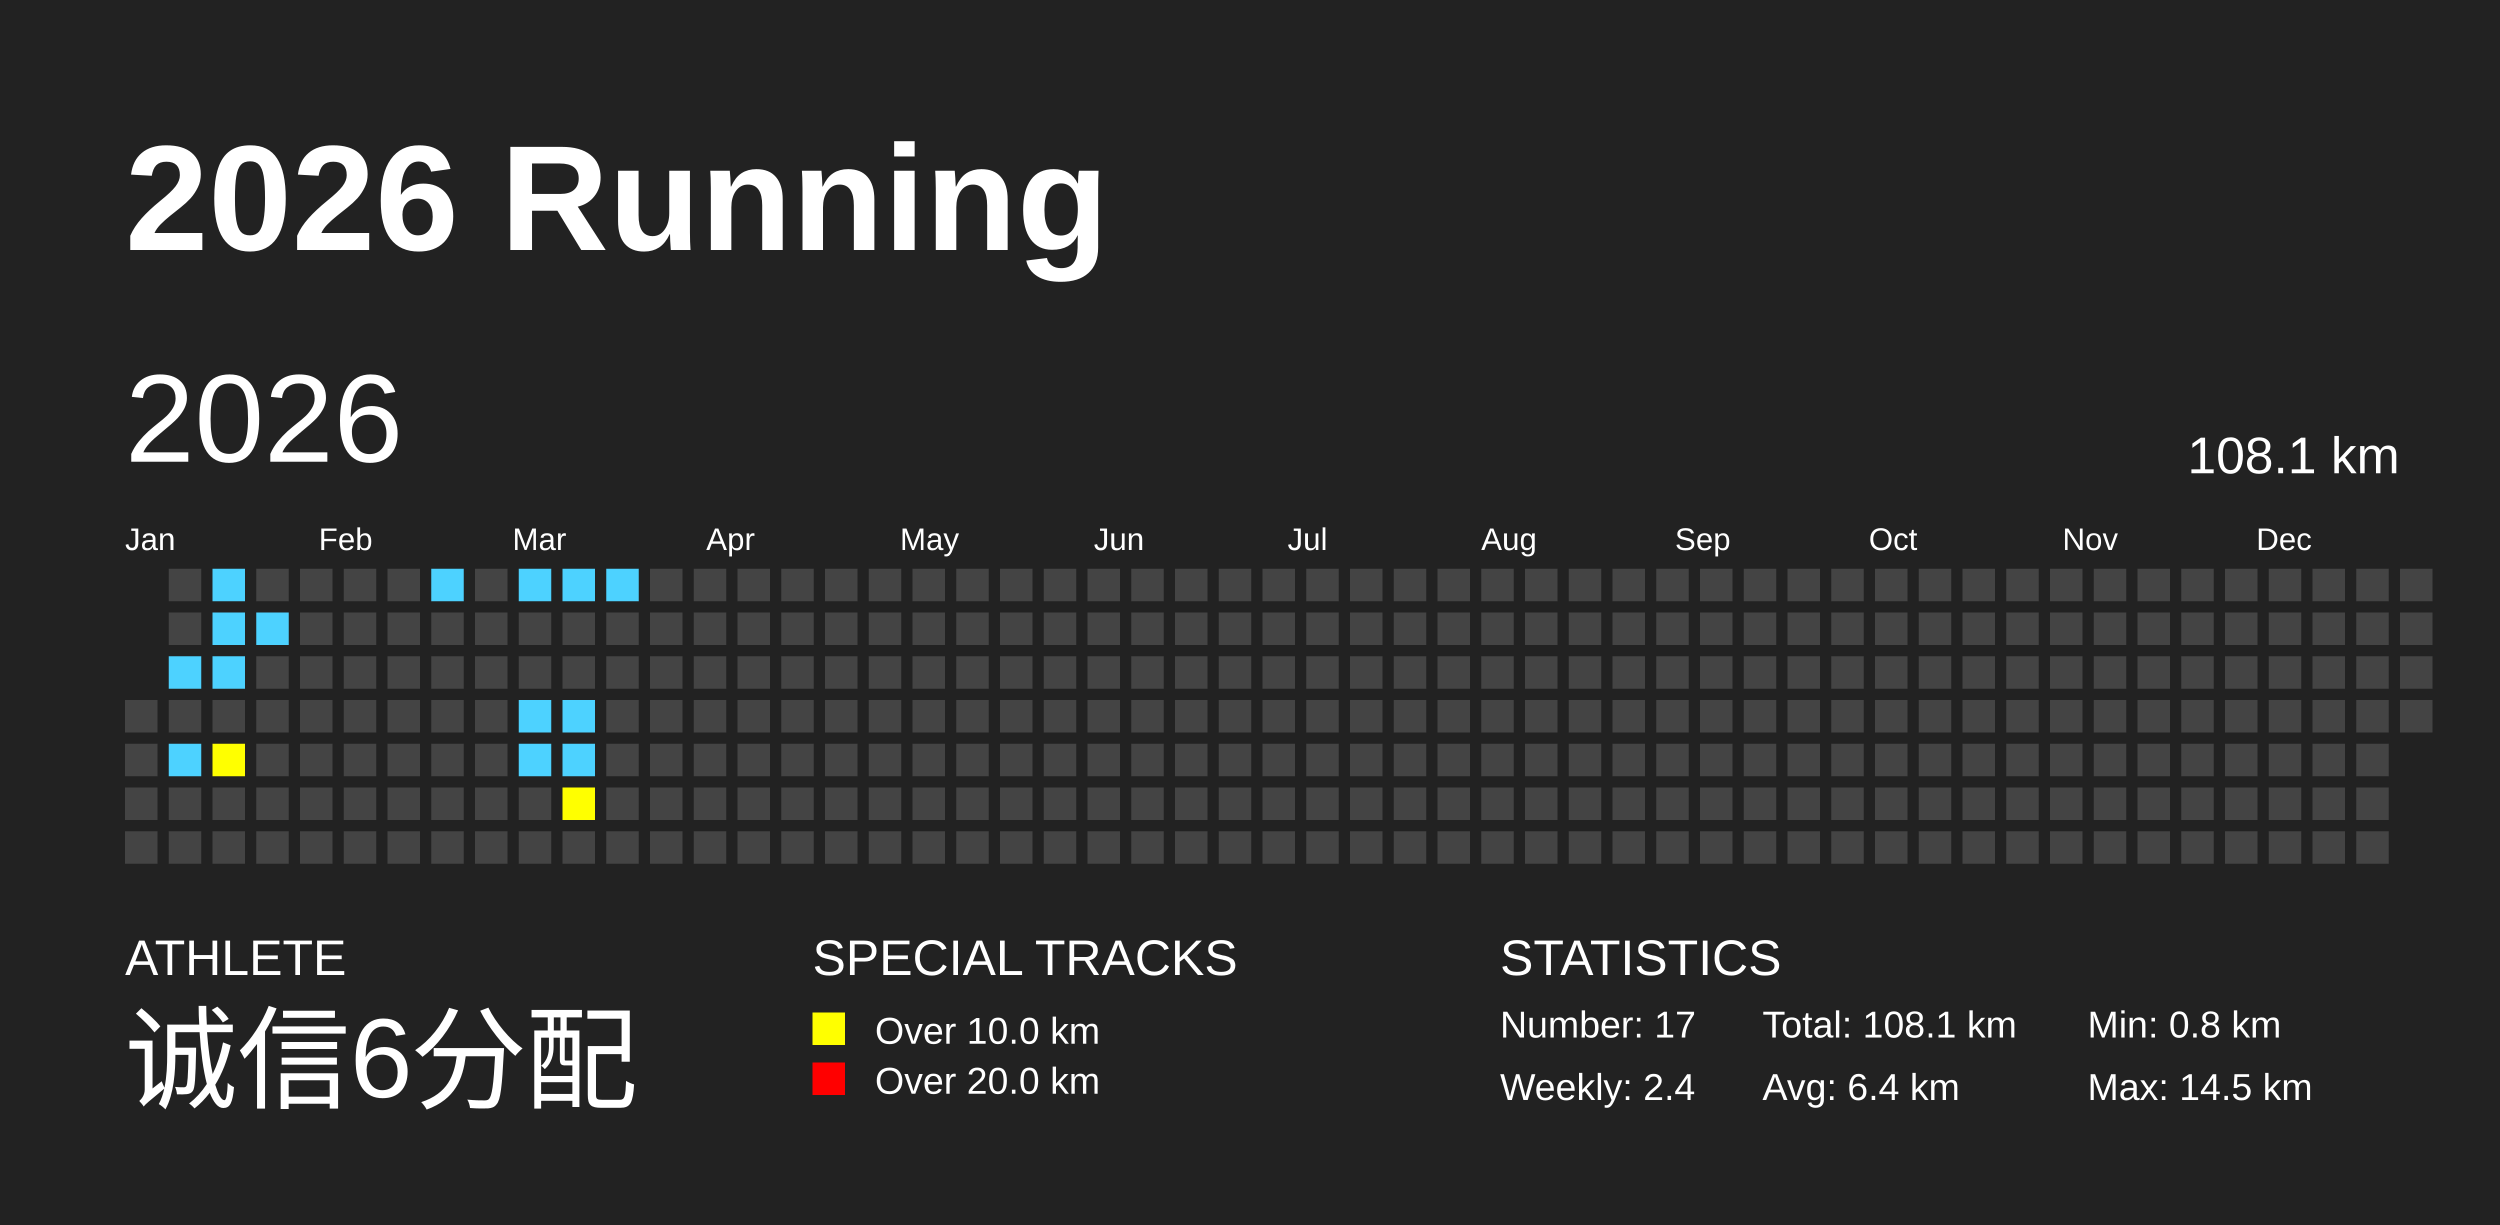
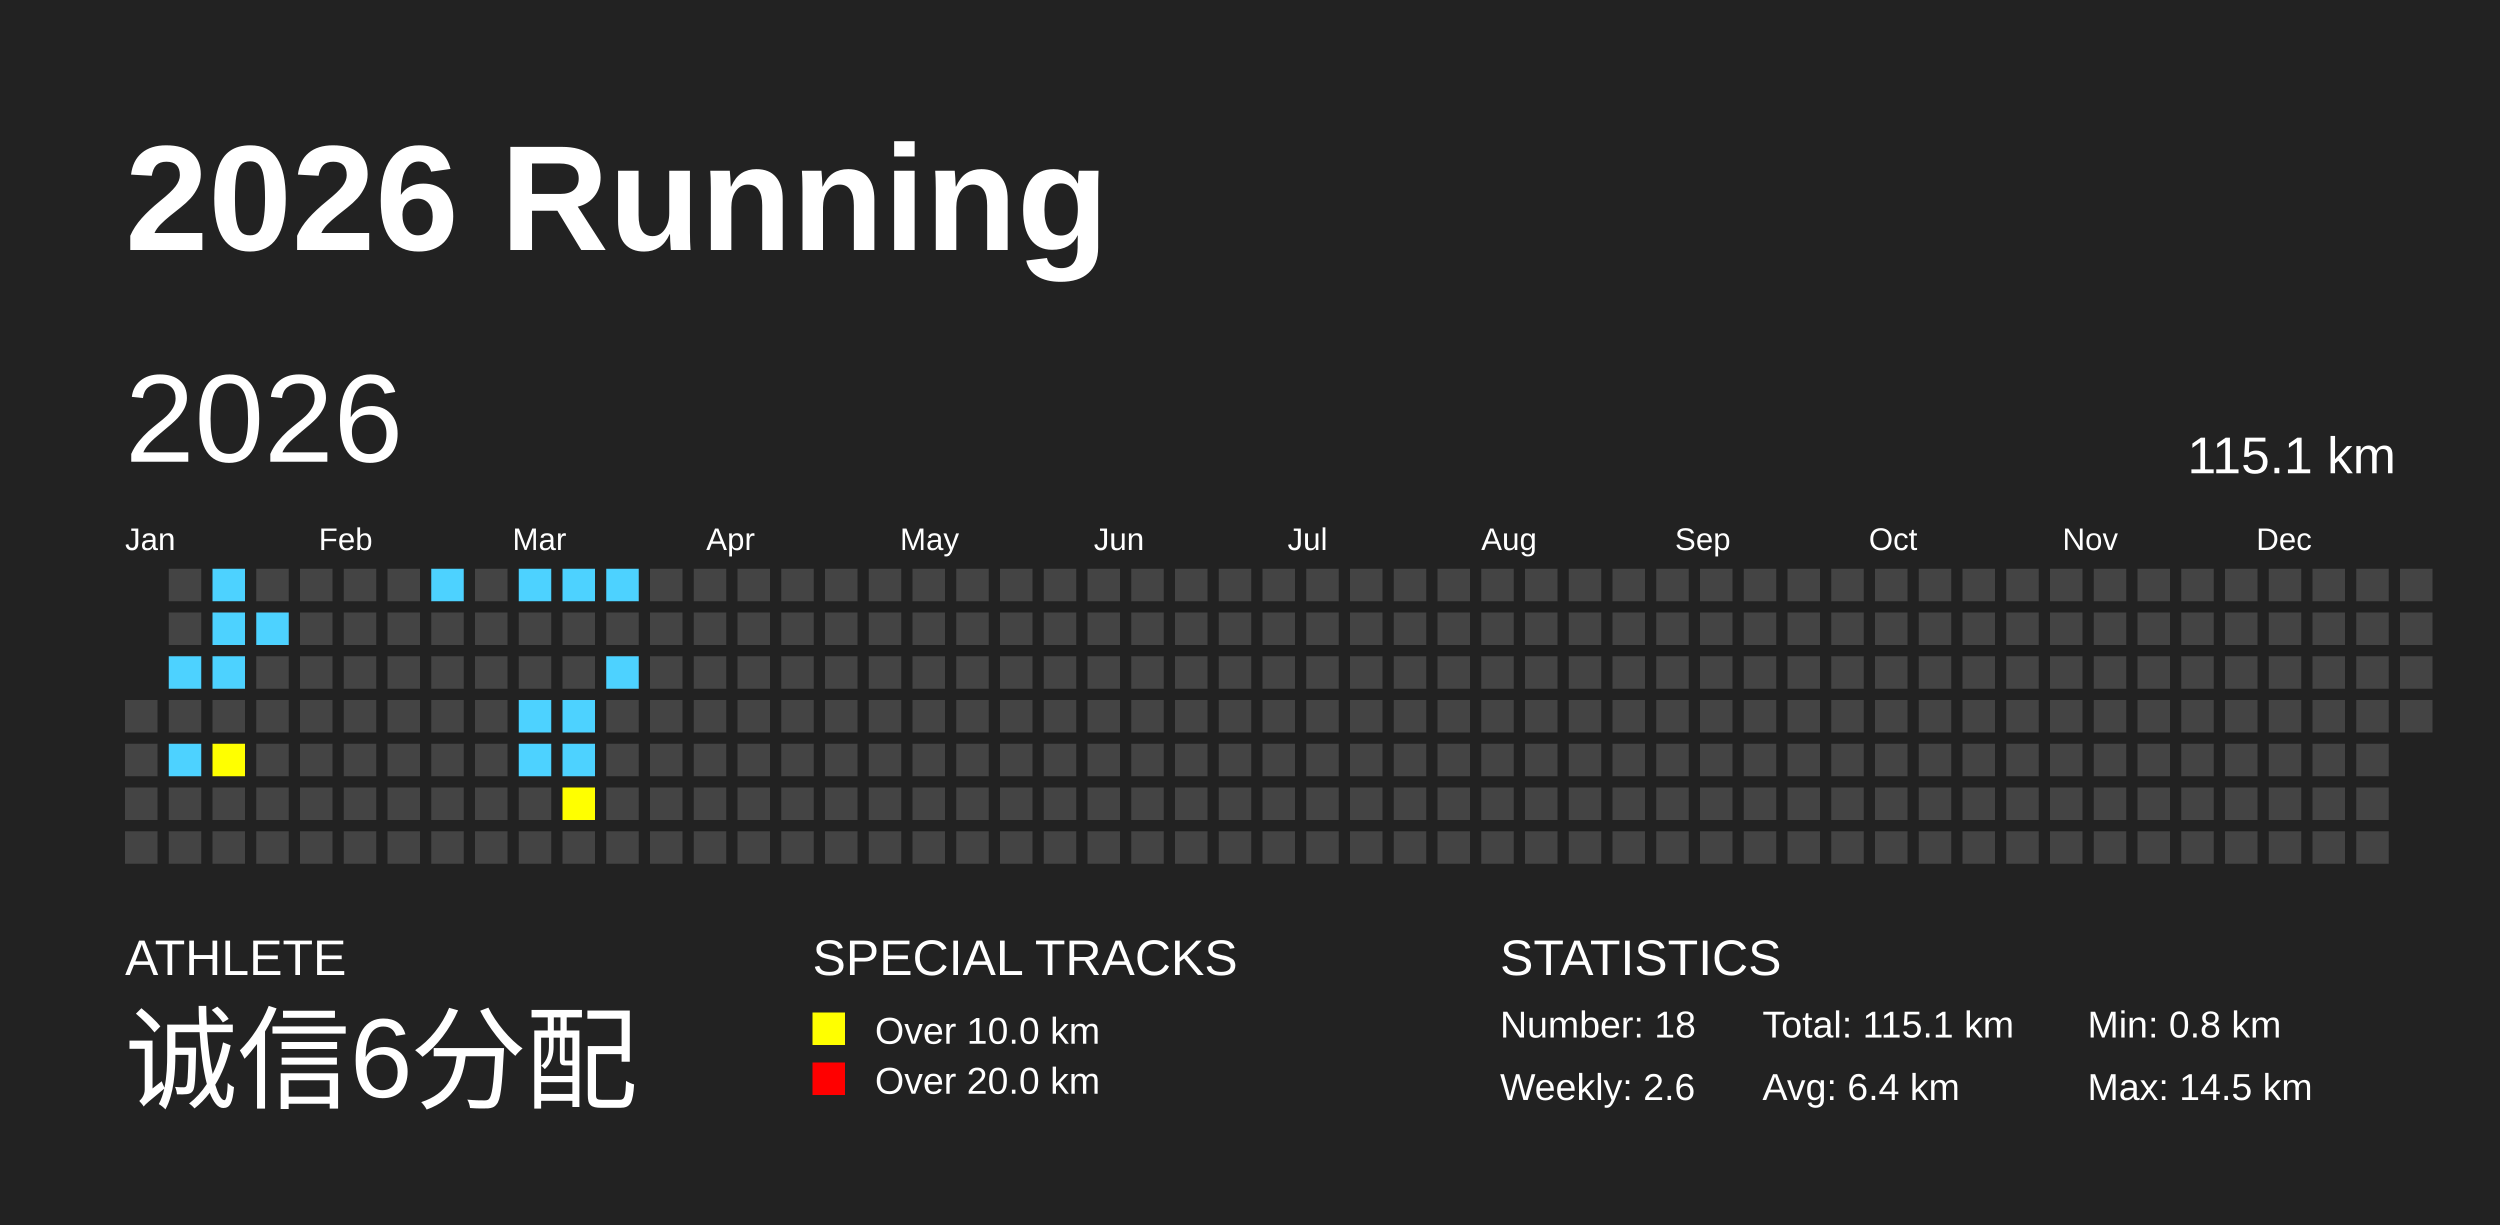
<svg xmlns="http://www.w3.org/2000/svg" baseProfile="full" height="98mm" version="1.1" viewBox="0,0,200,98" width="200mm">
  <defs />
  <rect fill="#222222" height="98" width="200" x="0" y="0" />
  <text fill="#FFFFFF" style="font-size:12px; font-family:Arial; font-weight:bold;" x="10" y="20">2026 Running</text>
  <text fill="#FFFFFF" style="font-size:4px; font-family:Arial" x="10" y="78">ATHLETE</text>
  <text fill="#FFFFFF" style="font-size:9px; font-family:Arial" x="10" y="88">诚信6分配</text>
  <text fill="#FFFFFF" style="font-size:4px; font-family:Arial" x="65" y="78">SPECIAL TRACKS</text>
  <rect fill="yellow" height="2.6" width="2.6" x="65" y="81" />
  <text fill="#FFFFFF" style="font-size:3px; font-family:Arial" x="70" y="83.5">Over 10.0 km</text>
  <rect fill="red" height="2.6" width="2.6" x="65" y="85" />
  <text fill="#FFFFFF" style="font-size:3px; font-family:Arial" x="70" y="87.5">Over 20.0 km</text>
  <text fill="#FFFFFF" style="font-size:4px; font-family:Arial" x="120" y="78">STATISTICS</text>
-   <text fill="#FFFFFF" style="font-size:3px; font-family:Arial" x="120" y="83">Number: 17</text>
-   <text fill="#FFFFFF" style="font-size:3px; font-family:Arial" x="120" y="88">Weekly: 2.4</text>
-   <text fill="#FFFFFF" style="font-size:3px; font-family:Arial" x="141" y="83">Total: 108.1 km</text>
+   <text fill="#FFFFFF" style="font-size:3px; font-family:Arial" x="120" y="83">Number: 18</text>
+   <text fill="#FFFFFF" style="font-size:3px; font-family:Arial" x="120" y="88">Weekly: 2.6</text>
+   <text fill="#FFFFFF" style="font-size:3px; font-family:Arial" x="141" y="83">Total: 115.1 km</text>
  <text fill="#FFFFFF" style="font-size:3px; font-family:Arial" x="141" y="88">Avg: 6.4 km</text>
  <text fill="#FFFFFF" style="font-size:3px; font-family:Arial" x="167" y="83">Min: 0.8 km</text>
  <text fill="#FFFFFF" style="font-size:3px; font-family:Arial" x="167" y="88">Max: 14.5 km</text>
  <text dominant-baseline="hanging" fill="#FFFFFF" style="font-size:10.0px; font-family:Arial;" x="10" y="30">2026</text>
-   <text dominant-baseline="hanging" fill="#FFFFFF" style="font-size:4.125px; font-family:Arial;" x="175" y="35">108.1 km</text>
+   <text dominant-baseline="hanging" fill="#FFFFFF" style="font-size:4.125px; font-family:Arial;" x="175" y="35">115.1 km</text>
  <text fill="#FFFFFF" style="font-size:2.5px; font-family:Arial" x="10.0" y="44">Jan</text>
  <text fill="#FFFFFF" style="font-size:2.5px; font-family:Arial" x="25.5" y="44">Feb</text>
  <text fill="#FFFFFF" style="font-size:2.5px; font-family:Arial" x="41.0" y="44">Mar</text>
  <text fill="#FFFFFF" style="font-size:2.5px; font-family:Arial" x="56.5" y="44">Apr</text>
  <text fill="#FFFFFF" style="font-size:2.5px; font-family:Arial" x="72.0" y="44">May</text>
  <text fill="#FFFFFF" style="font-size:2.5px; font-family:Arial" x="87.5" y="44">Jun</text>
  <text fill="#FFFFFF" style="font-size:2.5px; font-family:Arial" x="103.0" y="44">Jul</text>
  <text fill="#FFFFFF" style="font-size:2.5px; font-family:Arial" x="118.5" y="44">Aug</text>
  <text fill="#FFFFFF" style="font-size:2.5px; font-family:Arial" x="134.0" y="44">Sep</text>
  <text fill="#FFFFFF" style="font-size:2.5px; font-family:Arial" x="149.5" y="44">Oct</text>
  <text fill="#FFFFFF" style="font-size:2.5px; font-family:Arial" x="165.0" y="44">Nov</text>
  <text fill="#FFFFFF" style="font-size:2.5px; font-family:Arial" x="180.5" y="44">Dec</text>
  <rect fill="#444444" height="2.6" width="2.6" x="10.0" y="56.0" />
  <rect fill="#444444" height="2.6" width="2.6" x="10.0" y="59.5" />
  <rect fill="#444444" height="2.6" width="2.6" x="10.0" y="63.0" />
  <rect fill="#444444" height="2.6" width="2.6" x="10.0" y="66.5" />
  <rect fill="#444444" height="2.6" width="2.6" x="13.5" y="45.5" />
  <rect fill="#444444" height="2.6" width="2.6" x="13.5" y="49.0" />
  <rect fill="#4DD2FF" height="2.6" width="2.6" x="13.5" y="52.5" />
  <rect fill="#444444" height="2.6" width="2.6" x="13.5" y="56.0" />
  <rect fill="#4DD2FF" height="2.6" width="2.6" x="13.5" y="59.5" />
  <rect fill="#444444" height="2.6" width="2.6" x="13.5" y="63.0" />
  <rect fill="#444444" height="2.6" width="2.6" x="13.5" y="66.5" />
  <rect fill="#4DD2FF" height="2.6" width="2.6" x="17.0" y="45.5" />
  <rect fill="#4DD2FF" height="2.6" width="2.6" x="17.0" y="49.0" />
  <rect fill="#4DD2FF" height="2.6" width="2.6" x="17.0" y="52.5" />
  <rect fill="#444444" height="2.6" width="2.6" x="17.0" y="56.0" />
  <rect fill="yellow" height="2.6" width="2.6" x="17.0" y="59.5" />
  <rect fill="#444444" height="2.6" width="2.6" x="17.0" y="63.0" />
  <rect fill="#444444" height="2.6" width="2.6" x="17.0" y="66.5" />
  <rect fill="#444444" height="2.6" width="2.6" x="20.5" y="45.5" />
  <rect fill="#4DD2FF" height="2.6" width="2.6" x="20.5" y="49.0" />
  <rect fill="#444444" height="2.6" width="2.6" x="20.5" y="52.5" />
  <rect fill="#444444" height="2.6" width="2.6" x="20.5" y="56.0" />
  <rect fill="#444444" height="2.6" width="2.6" x="20.5" y="59.5" />
  <rect fill="#444444" height="2.6" width="2.6" x="20.5" y="63.0" />
  <rect fill="#444444" height="2.6" width="2.6" x="20.5" y="66.5" />
  <rect fill="#444444" height="2.6" width="2.6" x="24.0" y="45.5" />
  <rect fill="#444444" height="2.6" width="2.6" x="24.0" y="49.0" />
  <rect fill="#444444" height="2.6" width="2.6" x="24.0" y="52.5" />
  <rect fill="#444444" height="2.6" width="2.6" x="24.0" y="56.0" />
  <rect fill="#444444" height="2.6" width="2.6" x="24.0" y="59.5" />
  <rect fill="#444444" height="2.6" width="2.6" x="24.0" y="63.0" />
  <rect fill="#444444" height="2.6" width="2.6" x="24.0" y="66.5" />
  <rect fill="#444444" height="2.6" width="2.6" x="27.5" y="45.5" />
  <rect fill="#444444" height="2.6" width="2.6" x="27.5" y="49.0" />
  <rect fill="#444444" height="2.6" width="2.6" x="27.5" y="52.5" />
  <rect fill="#444444" height="2.6" width="2.6" x="27.5" y="56.0" />
  <rect fill="#444444" height="2.6" width="2.6" x="27.5" y="59.5" />
  <rect fill="#444444" height="2.6" width="2.6" x="27.5" y="63.0" />
  <rect fill="#444444" height="2.6" width="2.6" x="27.5" y="66.5" />
  <rect fill="#444444" height="2.6" width="2.6" x="31.0" y="45.5" />
  <rect fill="#444444" height="2.6" width="2.6" x="31.0" y="49.0" />
  <rect fill="#444444" height="2.6" width="2.6" x="31.0" y="52.5" />
  <rect fill="#444444" height="2.6" width="2.6" x="31.0" y="56.0" />
  <rect fill="#444444" height="2.6" width="2.6" x="31.0" y="59.5" />
  <rect fill="#444444" height="2.6" width="2.6" x="31.0" y="63.0" />
  <rect fill="#444444" height="2.6" width="2.6" x="31.0" y="66.5" />
  <rect fill="#4DD2FF" height="2.6" width="2.6" x="34.5" y="45.5" />
  <rect fill="#444444" height="2.6" width="2.6" x="34.5" y="49.0" />
  <rect fill="#444444" height="2.6" width="2.6" x="34.5" y="52.5" />
  <rect fill="#444444" height="2.6" width="2.6" x="34.5" y="56.0" />
  <rect fill="#444444" height="2.6" width="2.6" x="34.5" y="59.5" />
  <rect fill="#444444" height="2.6" width="2.6" x="34.5" y="63.0" />
  <rect fill="#444444" height="2.6" width="2.6" x="34.5" y="66.5" />
  <rect fill="#444444" height="2.6" width="2.6" x="38.0" y="45.5" />
  <rect fill="#444444" height="2.6" width="2.6" x="38.0" y="49.0" />
  <rect fill="#444444" height="2.6" width="2.6" x="38.0" y="52.5" />
  <rect fill="#444444" height="2.6" width="2.6" x="38.0" y="56.0" />
  <rect fill="#444444" height="2.6" width="2.6" x="38.0" y="59.5" />
  <rect fill="#444444" height="2.6" width="2.6" x="38.0" y="63.0" />
  <rect fill="#444444" height="2.6" width="2.6" x="38.0" y="66.5" />
  <rect fill="#4DD2FF" height="2.6" width="2.6" x="41.5" y="45.5" />
  <rect fill="#444444" height="2.6" width="2.6" x="41.5" y="49.0" />
  <rect fill="#444444" height="2.6" width="2.6" x="41.5" y="52.5" />
  <rect fill="#4DD2FF" height="2.6" width="2.6" x="41.5" y="56.0" />
  <rect fill="#4DD2FF" height="2.6" width="2.6" x="41.5" y="59.5" />
  <rect fill="#444444" height="2.6" width="2.6" x="41.5" y="63.0" />
  <rect fill="#444444" height="2.6" width="2.6" x="41.5" y="66.5" />
  <rect fill="#4DD2FF" height="2.6" width="2.6" x="45.0" y="45.5" />
  <rect fill="#444444" height="2.6" width="2.6" x="45.0" y="49.0" />
  <rect fill="#444444" height="2.6" width="2.6" x="45.0" y="52.5" />
  <rect fill="#4DD2FF" height="2.6" width="2.6" x="45.0" y="56.0" />
  <rect fill="#4DD2FF" height="2.6" width="2.6" x="45.0" y="59.5" />
  <rect fill="yellow" height="2.6" width="2.6" x="45.0" y="63.0" />
  <rect fill="#444444" height="2.6" width="2.6" x="45.0" y="66.5" />
  <rect fill="#4DD2FF" height="2.6" width="2.6" x="48.5" y="45.5" />
  <rect fill="#444444" height="2.6" width="2.6" x="48.5" y="49.0" />
-   <rect fill="#444444" height="2.6" width="2.6" x="48.5" y="52.5" />
+   <rect fill="#4DD2FF" height="2.6" width="2.6" x="48.5" y="52.5" />
  <rect fill="#444444" height="2.6" width="2.6" x="48.5" y="56.0" />
  <rect fill="#444444" height="2.6" width="2.6" x="48.5" y="59.5" />
  <rect fill="#444444" height="2.6" width="2.6" x="48.5" y="63.0" />
  <rect fill="#444444" height="2.6" width="2.6" x="48.5" y="66.5" />
  <rect fill="#444444" height="2.6" width="2.6" x="52.0" y="45.5" />
  <rect fill="#444444" height="2.6" width="2.6" x="52.0" y="49.0" />
  <rect fill="#444444" height="2.6" width="2.6" x="52.0" y="52.5" />
  <rect fill="#444444" height="2.6" width="2.6" x="52.0" y="56.0" />
  <rect fill="#444444" height="2.6" width="2.6" x="52.0" y="59.5" />
  <rect fill="#444444" height="2.6" width="2.6" x="52.0" y="63.0" />
  <rect fill="#444444" height="2.6" width="2.6" x="52.0" y="66.5" />
  <rect fill="#444444" height="2.6" width="2.6" x="55.5" y="45.5" />
  <rect fill="#444444" height="2.6" width="2.6" x="55.5" y="49.0" />
  <rect fill="#444444" height="2.6" width="2.6" x="55.5" y="52.5" />
  <rect fill="#444444" height="2.6" width="2.6" x="55.5" y="56.0" />
  <rect fill="#444444" height="2.6" width="2.6" x="55.5" y="59.5" />
  <rect fill="#444444" height="2.6" width="2.6" x="55.5" y="63.0" />
  <rect fill="#444444" height="2.6" width="2.6" x="55.5" y="66.5" />
  <rect fill="#444444" height="2.6" width="2.6" x="59.0" y="45.5" />
  <rect fill="#444444" height="2.6" width="2.6" x="59.0" y="49.0" />
  <rect fill="#444444" height="2.6" width="2.6" x="59.0" y="52.5" />
  <rect fill="#444444" height="2.6" width="2.6" x="59.0" y="56.0" />
  <rect fill="#444444" height="2.6" width="2.6" x="59.0" y="59.5" />
  <rect fill="#444444" height="2.6" width="2.6" x="59.0" y="63.0" />
  <rect fill="#444444" height="2.6" width="2.6" x="59.0" y="66.5" />
  <rect fill="#444444" height="2.6" width="2.6" x="62.5" y="45.5" />
  <rect fill="#444444" height="2.6" width="2.6" x="62.5" y="49.0" />
  <rect fill="#444444" height="2.6" width="2.6" x="62.5" y="52.5" />
  <rect fill="#444444" height="2.6" width="2.6" x="62.5" y="56.0" />
  <rect fill="#444444" height="2.6" width="2.6" x="62.5" y="59.5" />
  <rect fill="#444444" height="2.6" width="2.6" x="62.5" y="63.0" />
  <rect fill="#444444" height="2.6" width="2.6" x="62.5" y="66.5" />
  <rect fill="#444444" height="2.6" width="2.6" x="66.0" y="45.5" />
  <rect fill="#444444" height="2.6" width="2.6" x="66.0" y="49.0" />
  <rect fill="#444444" height="2.6" width="2.6" x="66.0" y="52.5" />
  <rect fill="#444444" height="2.6" width="2.6" x="66.0" y="56.0" />
  <rect fill="#444444" height="2.6" width="2.6" x="66.0" y="59.5" />
  <rect fill="#444444" height="2.6" width="2.6" x="66.0" y="63.0" />
  <rect fill="#444444" height="2.6" width="2.6" x="66.0" y="66.5" />
  <rect fill="#444444" height="2.6" width="2.6" x="69.5" y="45.5" />
  <rect fill="#444444" height="2.6" width="2.6" x="69.5" y="49.0" />
  <rect fill="#444444" height="2.6" width="2.6" x="69.5" y="52.5" />
  <rect fill="#444444" height="2.6" width="2.6" x="69.5" y="56.0" />
  <rect fill="#444444" height="2.6" width="2.6" x="69.5" y="59.5" />
  <rect fill="#444444" height="2.6" width="2.6" x="69.5" y="63.0" />
  <rect fill="#444444" height="2.6" width="2.6" x="69.5" y="66.5" />
  <rect fill="#444444" height="2.6" width="2.6" x="73.0" y="45.5" />
  <rect fill="#444444" height="2.6" width="2.6" x="73.0" y="49.0" />
  <rect fill="#444444" height="2.6" width="2.6" x="73.0" y="52.5" />
  <rect fill="#444444" height="2.6" width="2.6" x="73.0" y="56.0" />
  <rect fill="#444444" height="2.6" width="2.6" x="73.0" y="59.5" />
  <rect fill="#444444" height="2.6" width="2.6" x="73.0" y="63.0" />
  <rect fill="#444444" height="2.6" width="2.6" x="73.0" y="66.5" />
  <rect fill="#444444" height="2.6" width="2.6" x="76.5" y="45.5" />
  <rect fill="#444444" height="2.6" width="2.6" x="76.5" y="49.0" />
  <rect fill="#444444" height="2.6" width="2.6" x="76.5" y="52.5" />
  <rect fill="#444444" height="2.6" width="2.6" x="76.5" y="56.0" />
  <rect fill="#444444" height="2.6" width="2.6" x="76.5" y="59.5" />
  <rect fill="#444444" height="2.6" width="2.6" x="76.5" y="63.0" />
  <rect fill="#444444" height="2.6" width="2.6" x="76.5" y="66.5" />
  <rect fill="#444444" height="2.6" width="2.6" x="80.0" y="45.5" />
  <rect fill="#444444" height="2.6" width="2.6" x="80.0" y="49.0" />
  <rect fill="#444444" height="2.6" width="2.6" x="80.0" y="52.5" />
  <rect fill="#444444" height="2.6" width="2.6" x="80.0" y="56.0" />
  <rect fill="#444444" height="2.6" width="2.6" x="80.0" y="59.5" />
  <rect fill="#444444" height="2.6" width="2.6" x="80.0" y="63.0" />
  <rect fill="#444444" height="2.6" width="2.6" x="80.0" y="66.5" />
  <rect fill="#444444" height="2.6" width="2.6" x="83.5" y="45.5" />
  <rect fill="#444444" height="2.6" width="2.6" x="83.5" y="49.0" />
  <rect fill="#444444" height="2.6" width="2.6" x="83.5" y="52.5" />
  <rect fill="#444444" height="2.6" width="2.6" x="83.5" y="56.0" />
  <rect fill="#444444" height="2.6" width="2.6" x="83.5" y="59.5" />
  <rect fill="#444444" height="2.6" width="2.6" x="83.5" y="63.0" />
  <rect fill="#444444" height="2.6" width="2.6" x="83.5" y="66.5" />
  <rect fill="#444444" height="2.6" width="2.6" x="87.0" y="45.5" />
  <rect fill="#444444" height="2.6" width="2.6" x="87.0" y="49.0" />
  <rect fill="#444444" height="2.6" width="2.6" x="87.0" y="52.5" />
  <rect fill="#444444" height="2.6" width="2.6" x="87.0" y="56.0" />
  <rect fill="#444444" height="2.6" width="2.6" x="87.0" y="59.5" />
  <rect fill="#444444" height="2.6" width="2.6" x="87.0" y="63.0" />
  <rect fill="#444444" height="2.6" width="2.6" x="87.0" y="66.5" />
  <rect fill="#444444" height="2.6" width="2.6" x="90.5" y="45.5" />
  <rect fill="#444444" height="2.6" width="2.6" x="90.5" y="49.0" />
  <rect fill="#444444" height="2.6" width="2.6" x="90.5" y="52.5" />
  <rect fill="#444444" height="2.6" width="2.6" x="90.5" y="56.0" />
  <rect fill="#444444" height="2.6" width="2.6" x="90.5" y="59.5" />
  <rect fill="#444444" height="2.6" width="2.6" x="90.5" y="63.0" />
  <rect fill="#444444" height="2.6" width="2.6" x="90.5" y="66.5" />
  <rect fill="#444444" height="2.6" width="2.6" x="94.0" y="45.5" />
  <rect fill="#444444" height="2.6" width="2.6" x="94.0" y="49.0" />
  <rect fill="#444444" height="2.6" width="2.6" x="94.0" y="52.5" />
  <rect fill="#444444" height="2.6" width="2.6" x="94.0" y="56.0" />
  <rect fill="#444444" height="2.6" width="2.6" x="94.0" y="59.5" />
  <rect fill="#444444" height="2.6" width="2.6" x="94.0" y="63.0" />
  <rect fill="#444444" height="2.6" width="2.6" x="94.0" y="66.5" />
  <rect fill="#444444" height="2.6" width="2.6" x="97.5" y="45.5" />
  <rect fill="#444444" height="2.6" width="2.6" x="97.5" y="49.0" />
  <rect fill="#444444" height="2.6" width="2.6" x="97.5" y="52.5" />
  <rect fill="#444444" height="2.6" width="2.6" x="97.5" y="56.0" />
  <rect fill="#444444" height="2.6" width="2.6" x="97.5" y="59.5" />
  <rect fill="#444444" height="2.6" width="2.6" x="97.5" y="63.0" />
  <rect fill="#444444" height="2.6" width="2.6" x="97.5" y="66.5" />
  <rect fill="#444444" height="2.6" width="2.6" x="101.0" y="45.5" />
  <rect fill="#444444" height="2.6" width="2.6" x="101.0" y="49.0" />
  <rect fill="#444444" height="2.6" width="2.6" x="101.0" y="52.5" />
  <rect fill="#444444" height="2.6" width="2.6" x="101.0" y="56.0" />
  <rect fill="#444444" height="2.6" width="2.6" x="101.0" y="59.5" />
  <rect fill="#444444" height="2.6" width="2.6" x="101.0" y="63.0" />
  <rect fill="#444444" height="2.6" width="2.6" x="101.0" y="66.5" />
  <rect fill="#444444" height="2.6" width="2.6" x="104.5" y="45.5" />
  <rect fill="#444444" height="2.6" width="2.6" x="104.5" y="49.0" />
  <rect fill="#444444" height="2.6" width="2.6" x="104.5" y="52.5" />
  <rect fill="#444444" height="2.6" width="2.6" x="104.5" y="56.0" />
  <rect fill="#444444" height="2.6" width="2.6" x="104.5" y="59.5" />
  <rect fill="#444444" height="2.6" width="2.6" x="104.5" y="63.0" />
  <rect fill="#444444" height="2.6" width="2.6" x="104.5" y="66.5" />
  <rect fill="#444444" height="2.6" width="2.6" x="108.0" y="45.5" />
  <rect fill="#444444" height="2.6" width="2.6" x="108.0" y="49.0" />
  <rect fill="#444444" height="2.6" width="2.6" x="108.0" y="52.5" />
  <rect fill="#444444" height="2.6" width="2.6" x="108.0" y="56.0" />
  <rect fill="#444444" height="2.6" width="2.6" x="108.0" y="59.5" />
  <rect fill="#444444" height="2.6" width="2.6" x="108.0" y="63.0" />
  <rect fill="#444444" height="2.6" width="2.6" x="108.0" y="66.5" />
  <rect fill="#444444" height="2.6" width="2.6" x="111.5" y="45.5" />
  <rect fill="#444444" height="2.6" width="2.6" x="111.5" y="49.0" />
  <rect fill="#444444" height="2.6" width="2.6" x="111.5" y="52.5" />
  <rect fill="#444444" height="2.6" width="2.6" x="111.5" y="56.0" />
  <rect fill="#444444" height="2.6" width="2.6" x="111.5" y="59.5" />
  <rect fill="#444444" height="2.6" width="2.6" x="111.5" y="63.0" />
  <rect fill="#444444" height="2.6" width="2.6" x="111.5" y="66.5" />
  <rect fill="#444444" height="2.6" width="2.6" x="115.0" y="45.5" />
  <rect fill="#444444" height="2.6" width="2.6" x="115.0" y="49.0" />
  <rect fill="#444444" height="2.6" width="2.6" x="115.0" y="52.5" />
  <rect fill="#444444" height="2.6" width="2.6" x="115.0" y="56.0" />
  <rect fill="#444444" height="2.6" width="2.6" x="115.0" y="59.5" />
  <rect fill="#444444" height="2.6" width="2.6" x="115.0" y="63.0" />
  <rect fill="#444444" height="2.6" width="2.6" x="115.0" y="66.5" />
  <rect fill="#444444" height="2.6" width="2.6" x="118.5" y="45.5" />
  <rect fill="#444444" height="2.6" width="2.6" x="118.5" y="49.0" />
  <rect fill="#444444" height="2.6" width="2.6" x="118.5" y="52.5" />
  <rect fill="#444444" height="2.6" width="2.6" x="118.5" y="56.0" />
  <rect fill="#444444" height="2.6" width="2.6" x="118.5" y="59.5" />
  <rect fill="#444444" height="2.6" width="2.6" x="118.5" y="63.0" />
  <rect fill="#444444" height="2.6" width="2.6" x="118.5" y="66.5" />
  <rect fill="#444444" height="2.6" width="2.6" x="122.0" y="45.5" />
  <rect fill="#444444" height="2.6" width="2.6" x="122.0" y="49.0" />
  <rect fill="#444444" height="2.6" width="2.6" x="122.0" y="52.5" />
  <rect fill="#444444" height="2.6" width="2.6" x="122.0" y="56.0" />
  <rect fill="#444444" height="2.6" width="2.6" x="122.0" y="59.5" />
  <rect fill="#444444" height="2.6" width="2.6" x="122.0" y="63.0" />
  <rect fill="#444444" height="2.6" width="2.6" x="122.0" y="66.5" />
  <rect fill="#444444" height="2.6" width="2.6" x="125.5" y="45.5" />
  <rect fill="#444444" height="2.6" width="2.6" x="125.5" y="49.0" />
  <rect fill="#444444" height="2.6" width="2.6" x="125.5" y="52.5" />
  <rect fill="#444444" height="2.6" width="2.6" x="125.5" y="56.0" />
  <rect fill="#444444" height="2.6" width="2.6" x="125.5" y="59.5" />
  <rect fill="#444444" height="2.6" width="2.6" x="125.5" y="63.0" />
  <rect fill="#444444" height="2.6" width="2.6" x="125.5" y="66.5" />
  <rect fill="#444444" height="2.6" width="2.6" x="129.0" y="45.5" />
  <rect fill="#444444" height="2.6" width="2.6" x="129.0" y="49.0" />
  <rect fill="#444444" height="2.6" width="2.6" x="129.0" y="52.5" />
  <rect fill="#444444" height="2.6" width="2.6" x="129.0" y="56.0" />
  <rect fill="#444444" height="2.6" width="2.6" x="129.0" y="59.5" />
  <rect fill="#444444" height="2.6" width="2.6" x="129.0" y="63.0" />
  <rect fill="#444444" height="2.6" width="2.6" x="129.0" y="66.5" />
  <rect fill="#444444" height="2.6" width="2.6" x="132.5" y="45.5" />
  <rect fill="#444444" height="2.6" width="2.6" x="132.5" y="49.0" />
  <rect fill="#444444" height="2.6" width="2.6" x="132.5" y="52.5" />
  <rect fill="#444444" height="2.6" width="2.6" x="132.5" y="56.0" />
  <rect fill="#444444" height="2.6" width="2.6" x="132.5" y="59.5" />
  <rect fill="#444444" height="2.6" width="2.6" x="132.5" y="63.0" />
  <rect fill="#444444" height="2.6" width="2.6" x="132.5" y="66.5" />
  <rect fill="#444444" height="2.6" width="2.6" x="136.0" y="45.5" />
  <rect fill="#444444" height="2.6" width="2.6" x="136.0" y="49.0" />
  <rect fill="#444444" height="2.6" width="2.6" x="136.0" y="52.5" />
  <rect fill="#444444" height="2.6" width="2.6" x="136.0" y="56.0" />
  <rect fill="#444444" height="2.6" width="2.6" x="136.0" y="59.5" />
  <rect fill="#444444" height="2.6" width="2.6" x="136.0" y="63.0" />
  <rect fill="#444444" height="2.6" width="2.6" x="136.0" y="66.5" />
  <rect fill="#444444" height="2.6" width="2.6" x="139.5" y="45.5" />
  <rect fill="#444444" height="2.6" width="2.6" x="139.5" y="49.0" />
  <rect fill="#444444" height="2.6" width="2.6" x="139.5" y="52.5" />
  <rect fill="#444444" height="2.6" width="2.6" x="139.5" y="56.0" />
  <rect fill="#444444" height="2.6" width="2.6" x="139.5" y="59.5" />
  <rect fill="#444444" height="2.6" width="2.6" x="139.5" y="63.0" />
  <rect fill="#444444" height="2.6" width="2.6" x="139.5" y="66.5" />
  <rect fill="#444444" height="2.6" width="2.6" x="143.0" y="45.5" />
  <rect fill="#444444" height="2.6" width="2.6" x="143.0" y="49.0" />
  <rect fill="#444444" height="2.6" width="2.6" x="143.0" y="52.5" />
  <rect fill="#444444" height="2.6" width="2.6" x="143.0" y="56.0" />
  <rect fill="#444444" height="2.6" width="2.6" x="143.0" y="59.5" />
  <rect fill="#444444" height="2.6" width="2.6" x="143.0" y="63.0" />
  <rect fill="#444444" height="2.6" width="2.6" x="143.0" y="66.5" />
  <rect fill="#444444" height="2.6" width="2.6" x="146.5" y="45.5" />
  <rect fill="#444444" height="2.6" width="2.6" x="146.5" y="49.0" />
  <rect fill="#444444" height="2.6" width="2.6" x="146.5" y="52.5" />
  <rect fill="#444444" height="2.6" width="2.6" x="146.5" y="56.0" />
  <rect fill="#444444" height="2.6" width="2.6" x="146.5" y="59.5" />
  <rect fill="#444444" height="2.6" width="2.6" x="146.5" y="63.0" />
  <rect fill="#444444" height="2.6" width="2.6" x="146.5" y="66.5" />
  <rect fill="#444444" height="2.6" width="2.6" x="150.0" y="45.5" />
  <rect fill="#444444" height="2.6" width="2.6" x="150.0" y="49.0" />
  <rect fill="#444444" height="2.6" width="2.6" x="150.0" y="52.5" />
  <rect fill="#444444" height="2.6" width="2.6" x="150.0" y="56.0" />
  <rect fill="#444444" height="2.6" width="2.6" x="150.0" y="59.5" />
  <rect fill="#444444" height="2.6" width="2.6" x="150.0" y="63.0" />
  <rect fill="#444444" height="2.6" width="2.6" x="150.0" y="66.5" />
  <rect fill="#444444" height="2.6" width="2.6" x="153.5" y="45.5" />
  <rect fill="#444444" height="2.6" width="2.6" x="153.5" y="49.0" />
  <rect fill="#444444" height="2.6" width="2.6" x="153.5" y="52.5" />
  <rect fill="#444444" height="2.6" width="2.6" x="153.5" y="56.0" />
  <rect fill="#444444" height="2.6" width="2.6" x="153.5" y="59.5" />
  <rect fill="#444444" height="2.6" width="2.6" x="153.5" y="63.0" />
  <rect fill="#444444" height="2.6" width="2.6" x="153.5" y="66.5" />
  <rect fill="#444444" height="2.6" width="2.6" x="157.0" y="45.5" />
  <rect fill="#444444" height="2.6" width="2.6" x="157.0" y="49.0" />
  <rect fill="#444444" height="2.6" width="2.6" x="157.0" y="52.5" />
  <rect fill="#444444" height="2.6" width="2.6" x="157.0" y="56.0" />
  <rect fill="#444444" height="2.6" width="2.6" x="157.0" y="59.5" />
  <rect fill="#444444" height="2.6" width="2.6" x="157.0" y="63.0" />
  <rect fill="#444444" height="2.6" width="2.6" x="157.0" y="66.5" />
  <rect fill="#444444" height="2.6" width="2.6" x="160.5" y="45.5" />
  <rect fill="#444444" height="2.6" width="2.6" x="160.5" y="49.0" />
  <rect fill="#444444" height="2.6" width="2.6" x="160.5" y="52.5" />
  <rect fill="#444444" height="2.6" width="2.6" x="160.5" y="56.0" />
  <rect fill="#444444" height="2.6" width="2.6" x="160.5" y="59.5" />
  <rect fill="#444444" height="2.6" width="2.6" x="160.5" y="63.0" />
  <rect fill="#444444" height="2.6" width="2.6" x="160.5" y="66.5" />
  <rect fill="#444444" height="2.6" width="2.6" x="164.0" y="45.5" />
  <rect fill="#444444" height="2.6" width="2.6" x="164.0" y="49.0" />
  <rect fill="#444444" height="2.6" width="2.6" x="164.0" y="52.5" />
  <rect fill="#444444" height="2.6" width="2.6" x="164.0" y="56.0" />
  <rect fill="#444444" height="2.6" width="2.6" x="164.0" y="59.5" />
  <rect fill="#444444" height="2.6" width="2.6" x="164.0" y="63.0" />
  <rect fill="#444444" height="2.6" width="2.6" x="164.0" y="66.5" />
  <rect fill="#444444" height="2.6" width="2.6" x="167.5" y="45.5" />
  <rect fill="#444444" height="2.6" width="2.6" x="167.5" y="49.0" />
  <rect fill="#444444" height="2.6" width="2.6" x="167.5" y="52.5" />
  <rect fill="#444444" height="2.6" width="2.6" x="167.5" y="56.0" />
  <rect fill="#444444" height="2.6" width="2.6" x="167.5" y="59.5" />
  <rect fill="#444444" height="2.6" width="2.6" x="167.5" y="63.0" />
  <rect fill="#444444" height="2.6" width="2.6" x="167.5" y="66.5" />
  <rect fill="#444444" height="2.6" width="2.6" x="171.0" y="45.5" />
  <rect fill="#444444" height="2.6" width="2.6" x="171.0" y="49.0" />
  <rect fill="#444444" height="2.6" width="2.6" x="171.0" y="52.5" />
  <rect fill="#444444" height="2.6" width="2.6" x="171.0" y="56.0" />
  <rect fill="#444444" height="2.6" width="2.6" x="171.0" y="59.5" />
  <rect fill="#444444" height="2.6" width="2.6" x="171.0" y="63.0" />
  <rect fill="#444444" height="2.6" width="2.6" x="171.0" y="66.5" />
  <rect fill="#444444" height="2.6" width="2.6" x="174.5" y="45.5" />
  <rect fill="#444444" height="2.6" width="2.6" x="174.5" y="49.0" />
  <rect fill="#444444" height="2.6" width="2.6" x="174.5" y="52.5" />
  <rect fill="#444444" height="2.6" width="2.6" x="174.5" y="56.0" />
  <rect fill="#444444" height="2.6" width="2.6" x="174.5" y="59.5" />
  <rect fill="#444444" height="2.6" width="2.6" x="174.5" y="63.0" />
  <rect fill="#444444" height="2.6" width="2.6" x="174.5" y="66.5" />
  <rect fill="#444444" height="2.6" width="2.6" x="178.0" y="45.5" />
  <rect fill="#444444" height="2.6" width="2.6" x="178.0" y="49.0" />
  <rect fill="#444444" height="2.6" width="2.6" x="178.0" y="52.5" />
  <rect fill="#444444" height="2.6" width="2.6" x="178.0" y="56.0" />
  <rect fill="#444444" height="2.6" width="2.6" x="178.0" y="59.5" />
  <rect fill="#444444" height="2.6" width="2.6" x="178.0" y="63.0" />
  <rect fill="#444444" height="2.6" width="2.6" x="178.0" y="66.5" />
  <rect fill="#444444" height="2.6" width="2.6" x="181.5" y="45.5" />
  <rect fill="#444444" height="2.6" width="2.6" x="181.5" y="49.0" />
  <rect fill="#444444" height="2.6" width="2.6" x="181.5" y="52.5" />
  <rect fill="#444444" height="2.6" width="2.6" x="181.5" y="56.0" />
  <rect fill="#444444" height="2.6" width="2.6" x="181.5" y="59.5" />
  <rect fill="#444444" height="2.6" width="2.6" x="181.5" y="63.0" />
  <rect fill="#444444" height="2.6" width="2.6" x="181.5" y="66.5" />
  <rect fill="#444444" height="2.6" width="2.6" x="185.0" y="45.5" />
  <rect fill="#444444" height="2.6" width="2.6" x="185.0" y="49.0" />
  <rect fill="#444444" height="2.6" width="2.6" x="185.0" y="52.5" />
  <rect fill="#444444" height="2.6" width="2.6" x="185.0" y="56.0" />
  <rect fill="#444444" height="2.6" width="2.6" x="185.0" y="59.5" />
  <rect fill="#444444" height="2.6" width="2.6" x="185.0" y="63.0" />
  <rect fill="#444444" height="2.6" width="2.6" x="185.0" y="66.5" />
  <rect fill="#444444" height="2.6" width="2.6" x="188.5" y="45.5" />
  <rect fill="#444444" height="2.6" width="2.6" x="188.5" y="49.0" />
  <rect fill="#444444" height="2.6" width="2.6" x="188.5" y="52.5" />
  <rect fill="#444444" height="2.6" width="2.6" x="188.5" y="56.0" />
  <rect fill="#444444" height="2.6" width="2.6" x="188.5" y="59.5" />
  <rect fill="#444444" height="2.6" width="2.6" x="188.5" y="63.0" />
  <rect fill="#444444" height="2.6" width="2.6" x="188.5" y="66.5" />
  <rect fill="#444444" height="2.6" width="2.6" x="192.0" y="45.5" />
  <rect fill="#444444" height="2.6" width="2.6" x="192.0" y="49.0" />
  <rect fill="#444444" height="2.6" width="2.6" x="192.0" y="52.5" />
  <rect fill="#444444" height="2.6" width="2.6" x="192.0" y="56.0" />
</svg>
